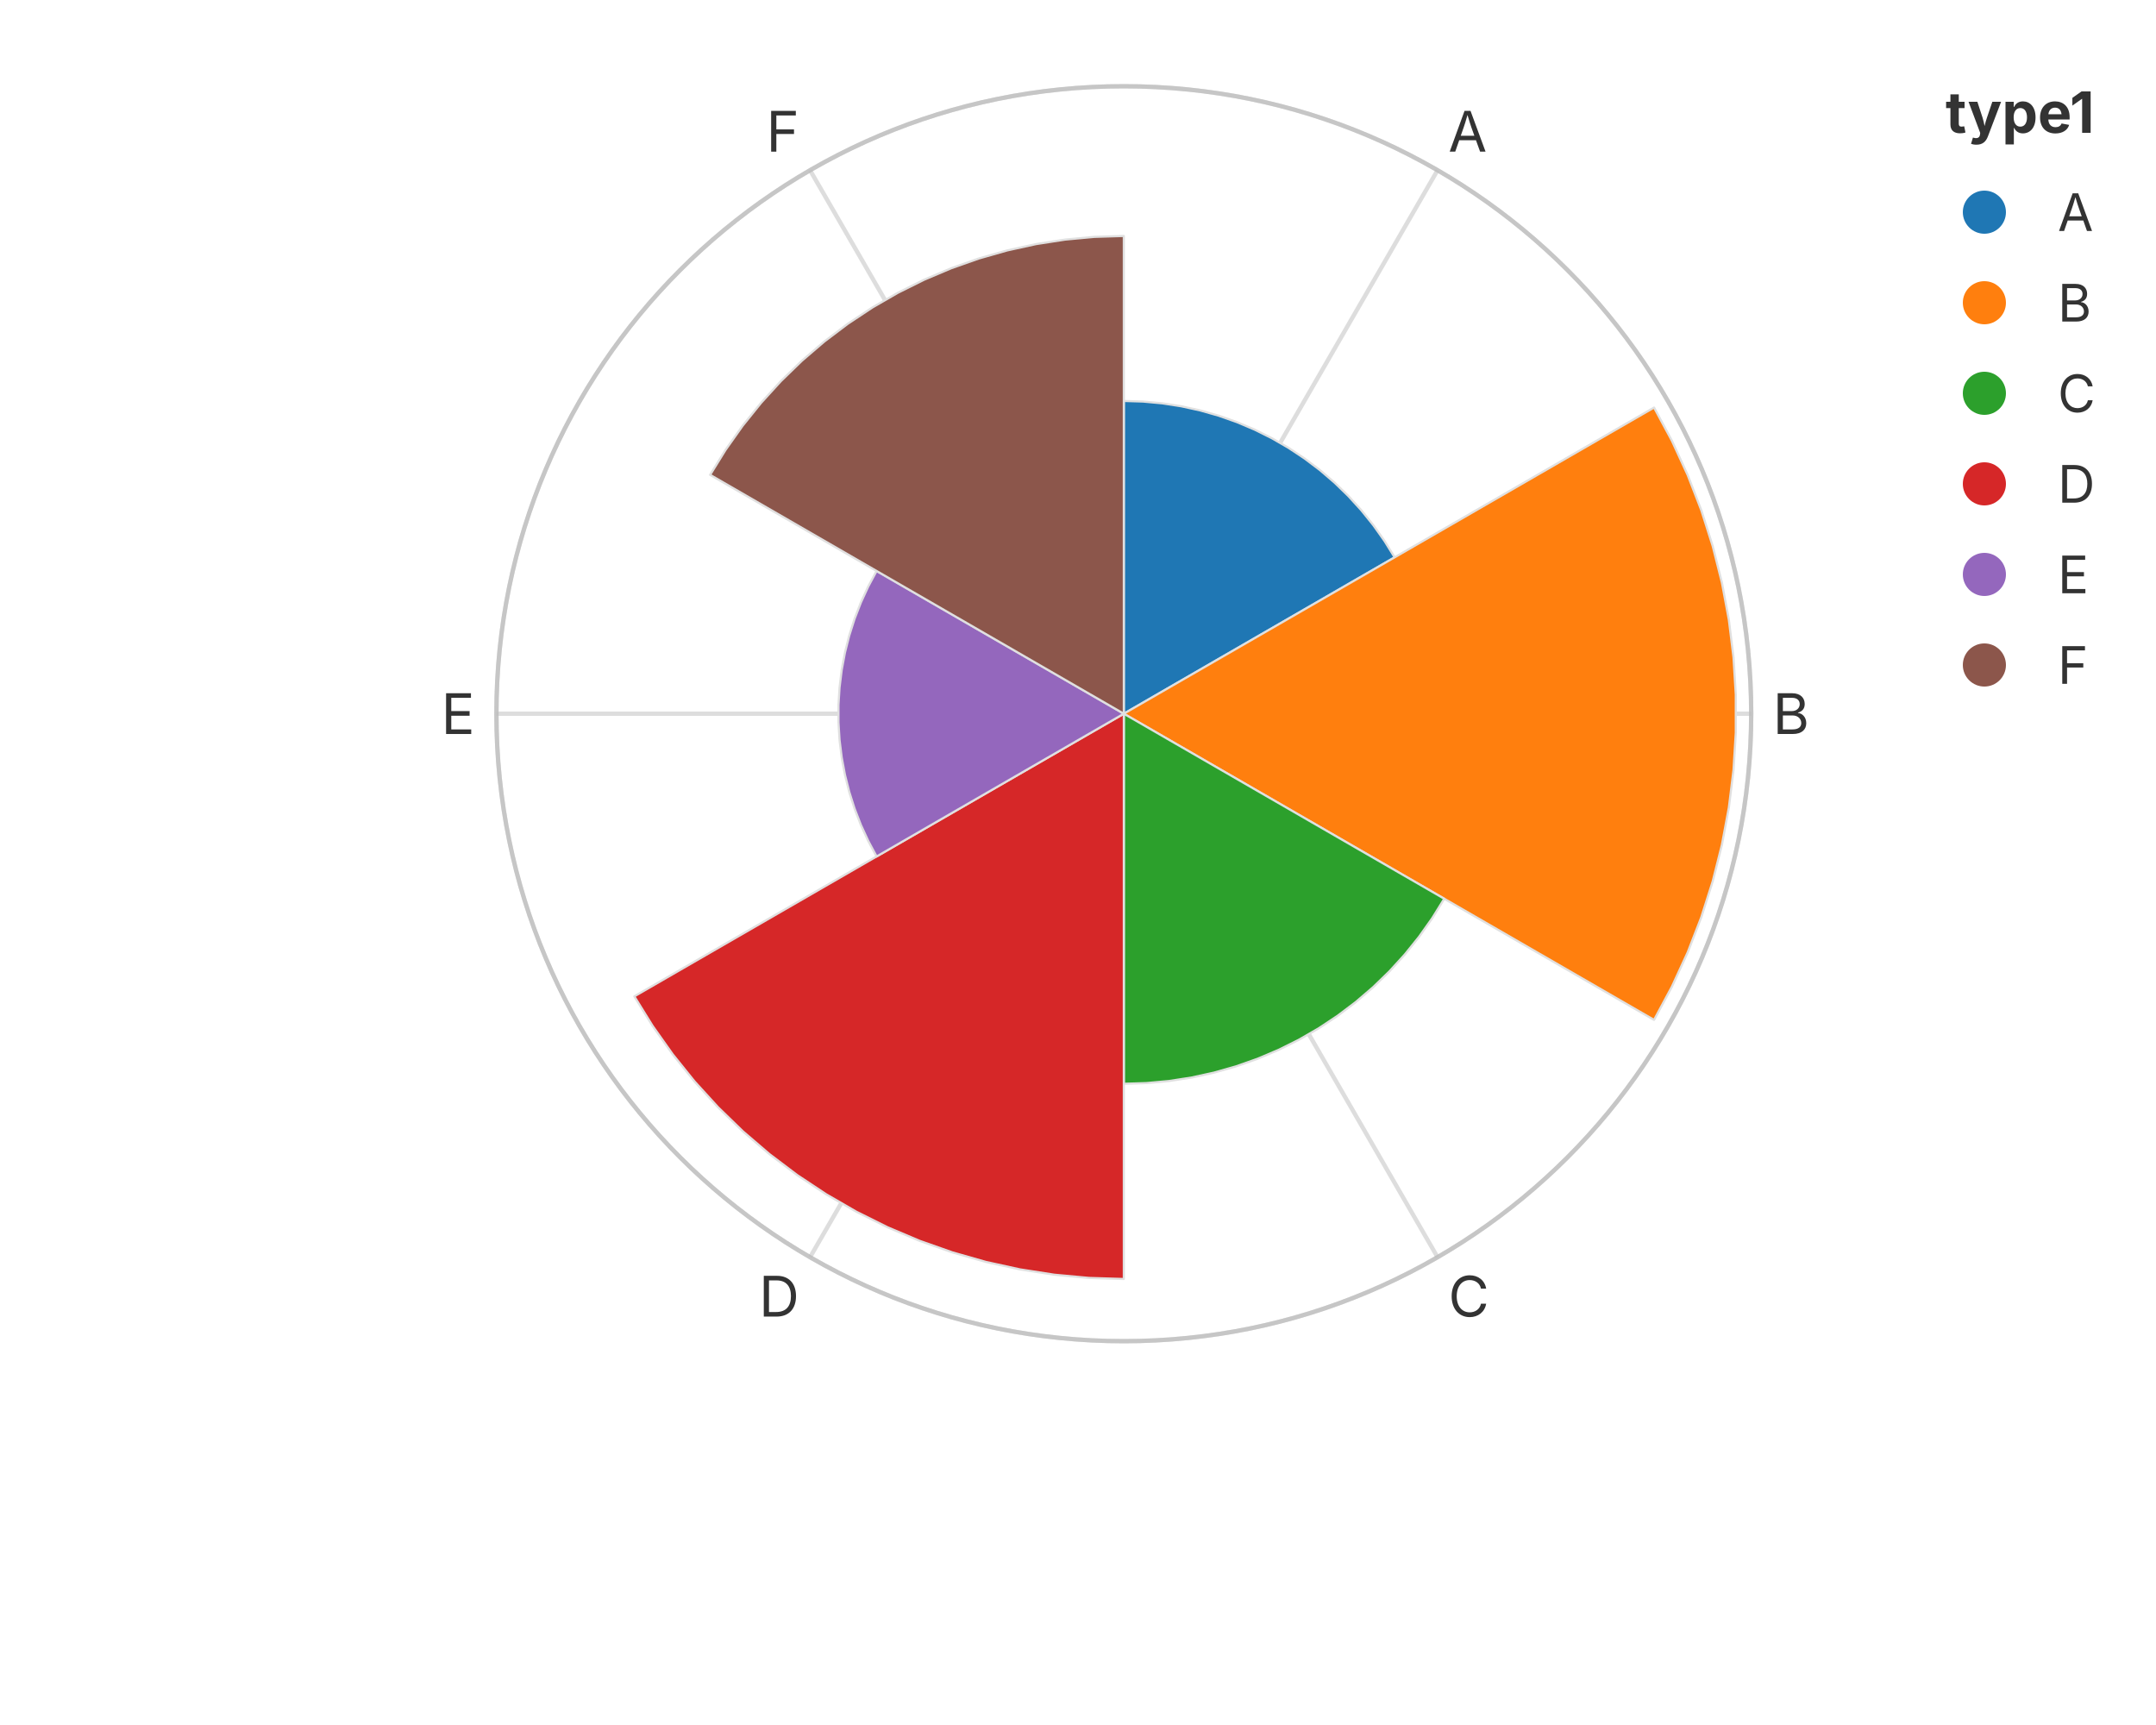
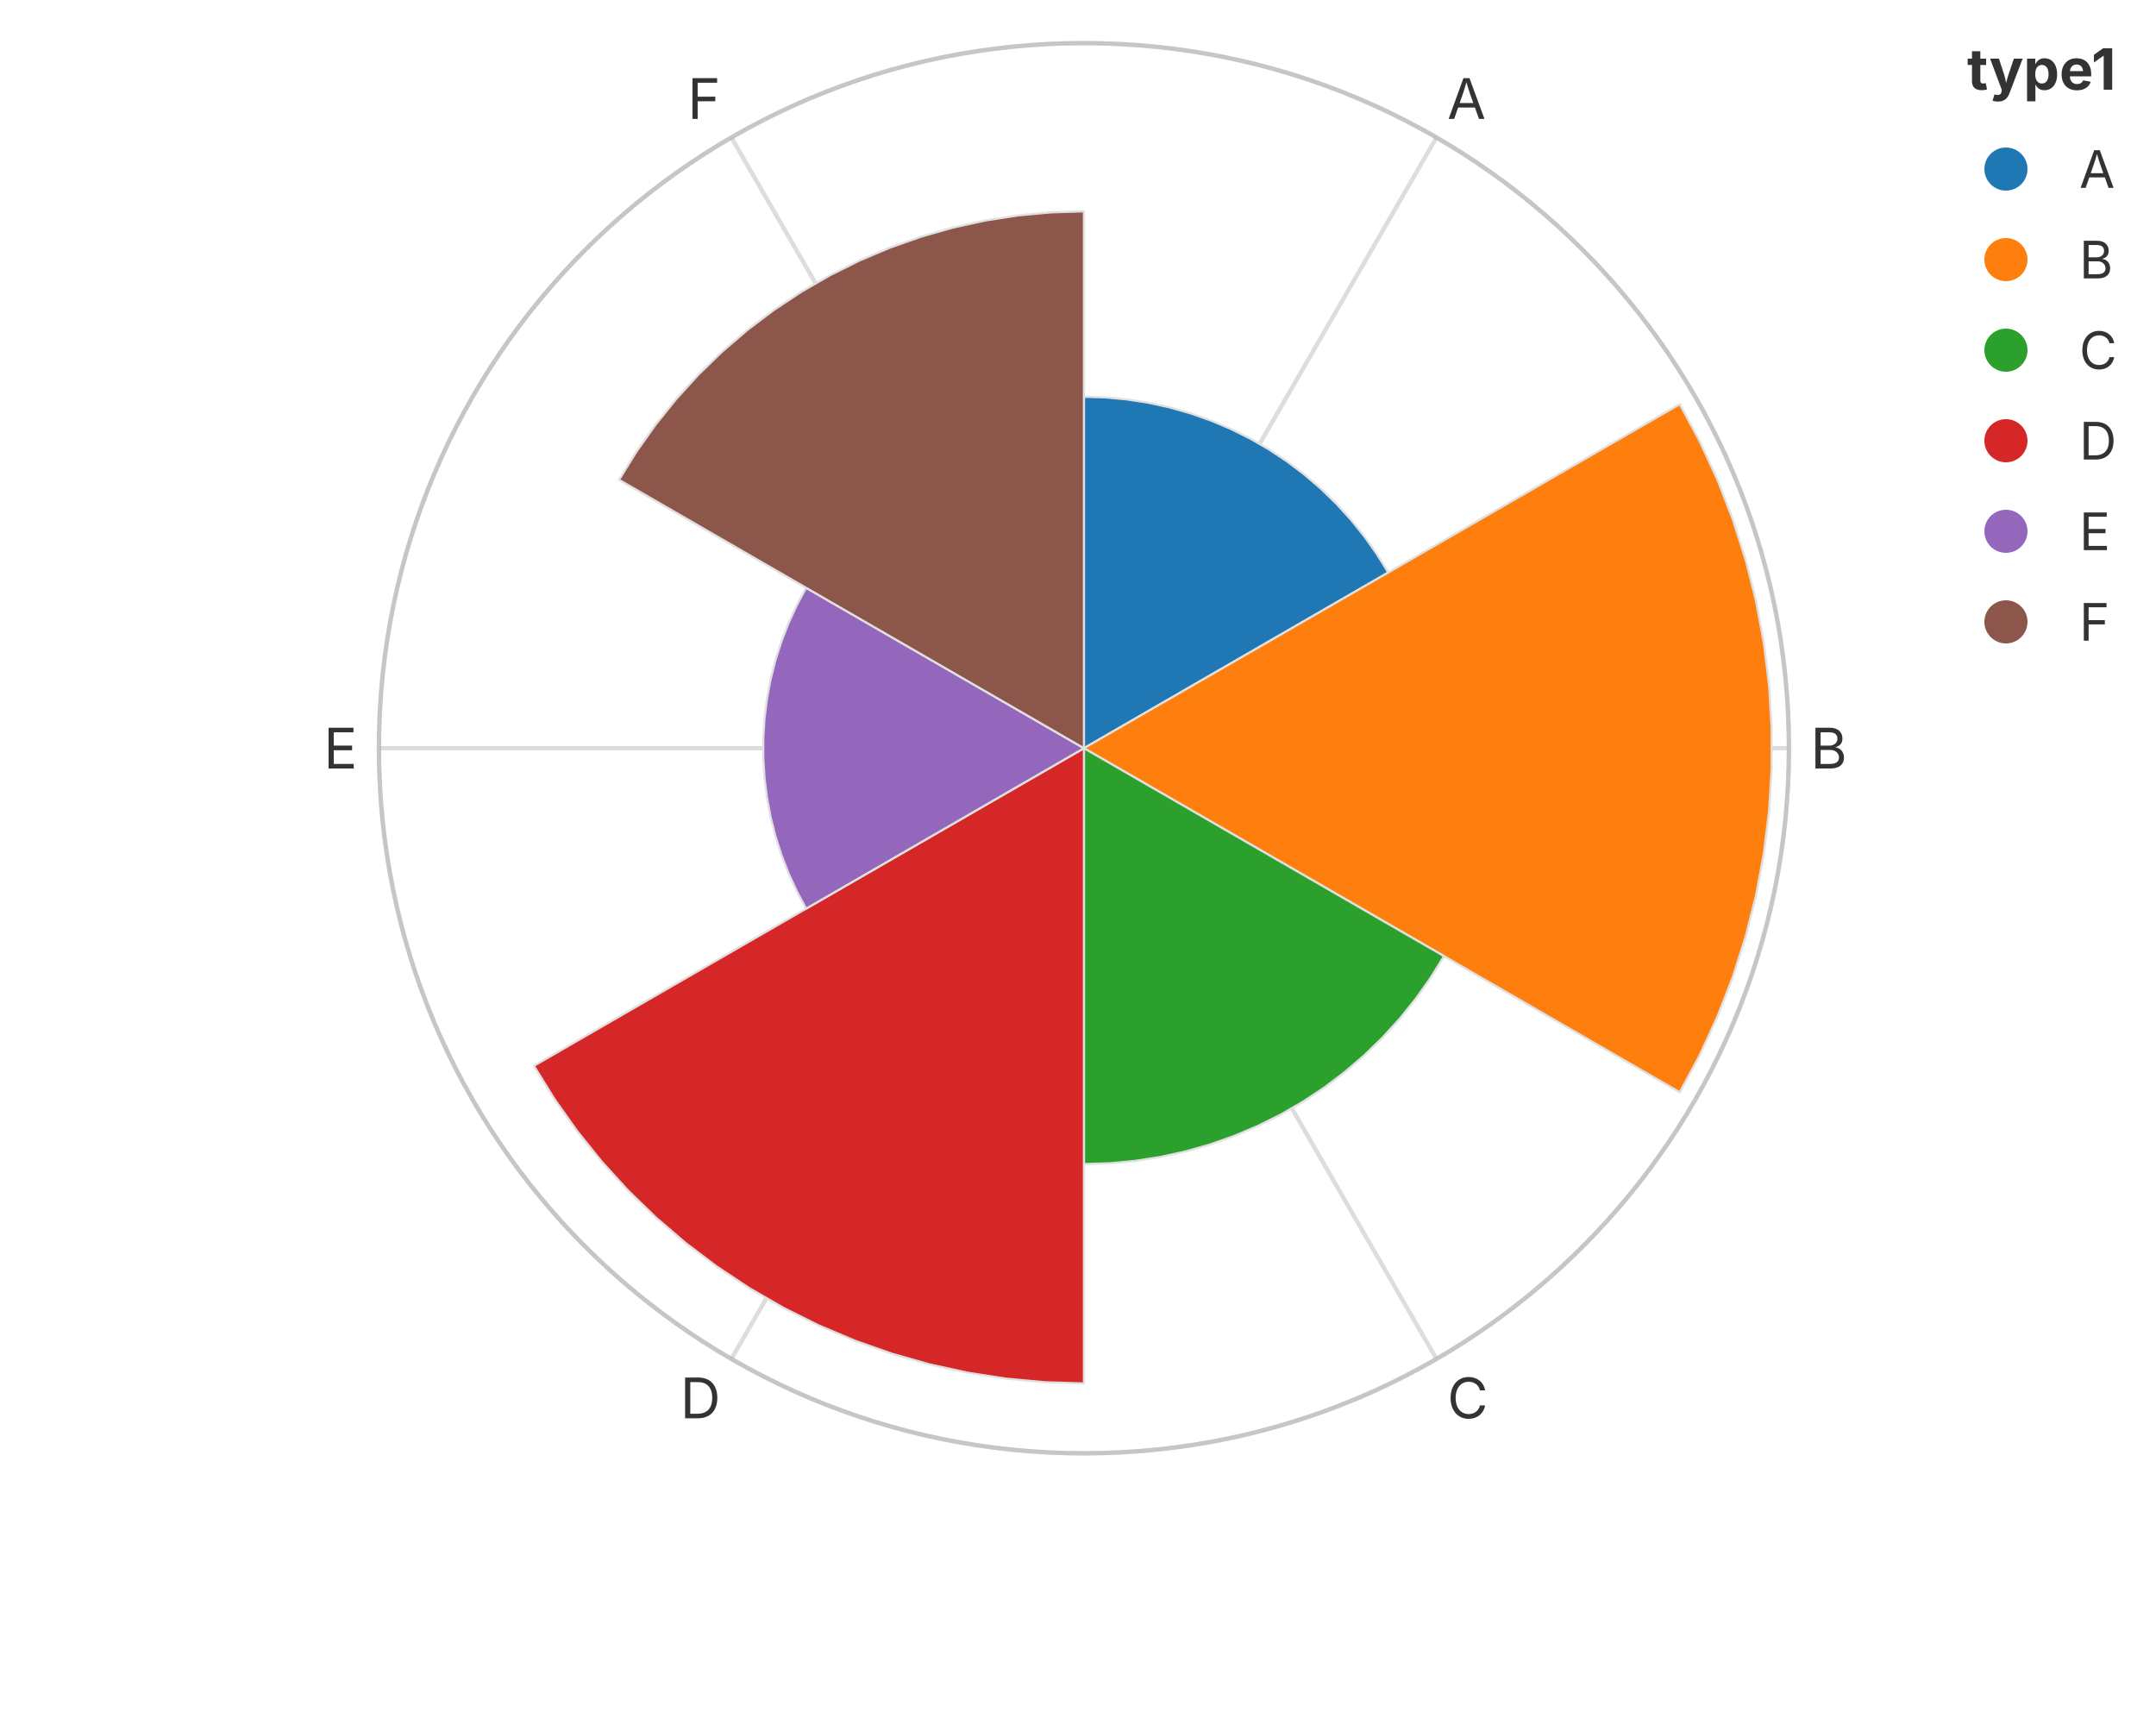
<svg xmlns="http://www.w3.org/2000/svg" width="500" height="400" viewBox="0 0 500 400">
  <rect x="0.000" y="0.000" width="500.000" height="400.000" fill="rgba(255,255,255,1.000)" stroke="none" stroke-width="0.000" fill-opacity="1.000" stroke-opacity="1.000" />
-   <circle cx="260.625" cy="165.500" r="145.500" fill="none" stroke="rgba(189,189,189,1.000)" stroke-width="1.000" fill-opacity="0.700" stroke-opacity="0.700" />
-   <line x1="260.625" y1="165.500" x2="333.375" y2="39.493" stroke="rgba(189,189,189,1.000)" stroke-width="1.000" stroke-opacity="0.500" />
-   <line x1="260.625" y1="165.500" x2="406.125" y2="165.500" stroke="rgba(189,189,189,1.000)" stroke-width="1.000" stroke-opacity="0.500" />
-   <line x1="260.625" y1="165.500" x2="333.375" y2="291.507" stroke="rgba(189,189,189,1.000)" stroke-width="1.000" stroke-opacity="0.500" />
-   <line x1="260.625" y1="165.500" x2="187.875" y2="291.507" stroke="rgba(189,189,189,1.000)" stroke-width="1.000" stroke-opacity="0.500" />
-   <line x1="260.625" y1="165.500" x2="115.125" y2="165.500" stroke="rgba(189,189,189,1.000)" stroke-width="1.000" stroke-opacity="0.500" />
-   <line x1="260.625" y1="165.500" x2="187.875" y2="39.493" stroke="rgba(189,189,189,1.000)" stroke-width="1.000" stroke-opacity="0.500" />
+   <circle cx="251.375" cy="173.500" r="163.500" fill="none" stroke="rgba(189,189,189,1.000)" stroke-width="1.000" fill-opacity="0.700" stroke-opacity="0.700" />
+   <line x1="251.375" y1="173.500" x2="333.125" y2="31.905" stroke="rgba(189,189,189,1.000)" stroke-width="1.000" stroke-opacity="0.500" />
+   <line x1="251.375" y1="173.500" x2="414.875" y2="173.500" stroke="rgba(189,189,189,1.000)" stroke-width="1.000" stroke-opacity="0.500" />
+   <line x1="251.375" y1="173.500" x2="333.125" y2="315.095" stroke="rgba(189,189,189,1.000)" stroke-width="1.000" stroke-opacity="0.500" />
+   <line x1="251.375" y1="173.500" x2="169.625" y2="315.095" stroke="rgba(189,189,189,1.000)" stroke-width="1.000" stroke-opacity="0.500" />
+   <line x1="251.375" y1="173.500" x2="87.875" y2="173.500" stroke="rgba(189,189,189,1.000)" stroke-width="1.000" stroke-opacity="0.500" />
+   <line x1="251.375" y1="173.500" x2="169.625" y2="31.905" stroke="rgba(189,189,189,1.000)" stroke-width="1.000" stroke-opacity="0.500" />
  <defs>
    <clipPath id="plot-clip-area-0">
-       <rect x="85.050" y="20.000" width="351.150" height="291.000" />
+       <rect x="61.550" y="10.000" width="379.650" height="327.000" />
    </clipPath>
  </defs>
  <g clip-path="url(#plot-clip-area-0)">
-     <path d="M 260.625 165.500 L 260.625 92.976 L 265.090 93.114 L 269.537 93.526 L 273.951 94.211 L 278.315 95.167 L 282.611 96.389 L 286.824 97.874 L 290.937 99.615 L 294.936 101.606 L 298.804 103.839 L 302.527 106.306 L 306.092 108.998 L 309.484 111.904 L 312.691 115.014 L 315.700 118.315 L 318.500 121.795 L 321.081 125.440 L 323.432 129.238 L 260.625 165.500 L 260.625 165.500 L 260.625 165.500 L 260.625 165.500 L 260.625 165.500 L 260.625 165.500 L 260.625 165.500 L 260.625 165.500 L 260.625 165.500 L 260.625 165.500 L 260.625 165.500 L 260.625 165.500 L 260.625 165.500 L 260.625 165.500 L 260.625 165.500 L 260.625 165.500 L 260.625 165.500 Z" fill="rgba(31,119,180,1.000)" fill-opacity="1.000" stroke="rgba(224,224,224,1.000)" stroke-width="0.500" stroke-opacity="1.000" stroke-linejoin="round" stroke-linecap="round" />
-     <path d="M 260.625 165.500 L 383.595 94.503 L 387.732 102.208 L 391.388 110.153 L 394.547 118.308 L 397.198 126.642 L 399.331 135.123 L 400.938 143.719 L 402.013 152.398 L 402.551 161.127 L 402.551 169.873 L 402.013 178.602 L 400.938 187.281 L 399.331 195.877 L 397.198 204.358 L 394.547 212.692 L 391.388 220.847 L 387.732 228.792 L 383.595 236.497 L 260.625 165.500 L 260.625 165.500 L 260.625 165.500 L 260.625 165.500 L 260.625 165.500 L 260.625 165.500 L 260.625 165.500 L 260.625 165.500 L 260.625 165.500 L 260.625 165.500 L 260.625 165.500 L 260.625 165.500 L 260.625 165.500 L 260.625 165.500 L 260.625 165.500 L 260.625 165.500 L 260.625 165.500 Z" fill="rgba(255,127,14,1.000)" fill-opacity="1.000" stroke="rgba(224,224,224,1.000)" stroke-width="0.500" stroke-opacity="1.000" stroke-linejoin="round" stroke-linecap="round" />
-     <path d="M 260.625 165.500 L 334.940 208.406 L 332.157 212.899 L 329.104 217.213 L 325.790 221.330 L 322.230 225.236 L 318.436 228.915 L 314.422 232.354 L 310.204 235.539 L 305.799 238.458 L 301.222 241.101 L 296.491 243.457 L 291.624 245.517 L 286.639 247.273 L 281.556 248.719 L 276.393 249.850 L 271.170 250.661 L 265.908 251.148 L 260.625 251.311 L 260.625 165.500 L 260.625 165.500 L 260.625 165.500 L 260.625 165.500 L 260.625 165.500 L 260.625 165.500 L 260.625 165.500 L 260.625 165.500 L 260.625 165.500 L 260.625 165.500 L 260.625 165.500 L 260.625 165.500 L 260.625 165.500 L 260.625 165.500 L 260.625 165.500 L 260.625 165.500 L 260.625 165.500 Z" fill="rgba(44,160,44,1.000)" fill-opacity="1.000" stroke="rgba(224,224,224,1.000)" stroke-width="0.500" stroke-opacity="1.000" stroke-linejoin="round" stroke-linecap="round" />
-     <path d="M 260.625 165.500 L 260.625 296.579 L 252.556 296.330 L 244.517 295.585 L 236.539 294.347 L 228.653 292.620 L 220.888 290.410 L 213.274 287.727 L 205.839 284.581 L 198.612 280.982 L 191.621 276.945 L 184.891 272.486 L 178.449 267.621 L 172.318 262.368 L 166.522 256.748 L 161.083 250.782 L 156.022 244.493 L 151.357 237.903 L 147.107 231.039 L 260.625 165.500 L 260.625 165.500 L 260.625 165.500 L 260.625 165.500 L 260.625 165.500 L 260.625 165.500 L 260.625 165.500 L 260.625 165.500 L 260.625 165.500 L 260.625 165.500 L 260.625 165.500 L 260.625 165.500 L 260.625 165.500 L 260.625 165.500 L 260.625 165.500 L 260.625 165.500 L 260.625 165.500 Z" fill="rgba(214,39,40,1.000)" fill-opacity="1.000" stroke="rgba(224,224,224,1.000)" stroke-width="0.500" stroke-opacity="1.000" stroke-linejoin="round" stroke-linecap="round" />
-     <path d="M 260.625 165.500 L 203.290 198.602 L 201.361 195.010 L 199.657 191.306 L 198.184 187.503 L 196.948 183.618 L 195.953 179.663 L 195.204 175.655 L 194.703 171.609 L 194.452 167.539 L 194.452 163.461 L 194.703 159.391 L 195.204 155.345 L 195.953 151.337 L 196.948 147.382 L 198.184 143.497 L 199.657 139.694 L 201.361 135.990 L 203.290 132.398 L 260.625 165.500 L 260.625 165.500 L 260.625 165.500 L 260.625 165.500 L 260.625 165.500 L 260.625 165.500 L 260.625 165.500 L 260.625 165.500 L 260.625 165.500 L 260.625 165.500 L 260.625 165.500 L 260.625 165.500 L 260.625 165.500 L 260.625 165.500 L 260.625 165.500 L 260.625 165.500 L 260.625 165.500 Z" fill="rgba(148,103,189,1.000)" fill-opacity="1.000" stroke="rgba(224,224,224,1.000)" stroke-width="0.500" stroke-opacity="1.000" stroke-linejoin="round" stroke-linecap="round" />
-     <path d="M 260.625 165.500 L 164.685 110.109 L 168.277 104.308 L 172.219 98.739 L 176.497 93.423 L 181.093 88.381 L 185.992 83.631 L 191.173 79.192 L 196.618 75.080 L 202.306 71.311 L 208.215 67.900 L 214.323 64.859 L 220.606 62.199 L 227.041 59.931 L 233.604 58.064 L 240.269 56.604 L 247.011 55.558 L 253.805 54.928 L 260.625 54.718 L 260.625 165.500 L 260.625 165.500 L 260.625 165.500 L 260.625 165.500 L 260.625 165.500 L 260.625 165.500 L 260.625 165.500 L 260.625 165.500 L 260.625 165.500 L 260.625 165.500 L 260.625 165.500 L 260.625 165.500 L 260.625 165.500 L 260.625 165.500 L 260.625 165.500 L 260.625 165.500 L 260.625 165.500 Z" fill="rgba(140,86,75,1.000)" fill-opacity="1.000" stroke="rgba(224,224,224,1.000)" stroke-width="0.500" stroke-opacity="1.000" stroke-linejoin="round" stroke-linecap="round" />
+     <path d="M 251.375 173.500 L 251.375 92.004 L 256.392 92.159 L 261.390 92.622 L 266.350 93.392 L 271.253 94.466 L 276.081 95.839 L 280.815 97.507 L 285.437 99.464 L 289.930 101.701 L 294.277 104.211 L 298.461 106.983 L 302.467 110.008 L 306.278 113.274 L 309.882 116.768 L 313.263 120.477 L 316.410 124.388 L 319.310 128.485 L 321.952 132.752 L 251.375 173.500 L 251.375 173.500 L 251.375 173.500 L 251.375 173.500 L 251.375 173.500 L 251.375 173.500 L 251.375 173.500 L 251.375 173.500 L 251.375 173.500 L 251.375 173.500 L 251.375 173.500 L 251.375 173.500 L 251.375 173.500 L 251.375 173.500 L 251.375 173.500 L 251.375 173.500 L 251.375 173.500 Z" fill="rgba(31,119,180,1.000)" fill-opacity="1.000" stroke="rgba(224,224,224,1.000)" stroke-width="0.500" stroke-opacity="1.000" stroke-linejoin="round" stroke-linecap="round" />
+     <path d="M 251.375 173.500 L 389.558 93.720 L 394.207 102.378 L 398.314 111.306 L 401.864 120.470 L 404.844 129.834 L 407.241 139.365 L 409.046 149.025 L 410.254 158.778 L 410.859 168.586 L 410.859 178.414 L 410.254 188.222 L 409.046 197.975 L 407.241 207.635 L 404.844 217.166 L 401.864 226.530 L 398.314 235.694 L 394.207 244.622 L 389.558 253.280 L 251.375 173.500 L 251.375 173.500 L 251.375 173.500 L 251.375 173.500 L 251.375 173.500 L 251.375 173.500 L 251.375 173.500 L 251.375 173.500 L 251.375 173.500 L 251.375 173.500 L 251.375 173.500 L 251.375 173.500 L 251.375 173.500 L 251.375 173.500 L 251.375 173.500 L 251.375 173.500 L 251.375 173.500 Z" fill="rgba(255,127,14,1.000)" fill-opacity="1.000" stroke="rgba(224,224,224,1.000)" stroke-width="0.500" stroke-opacity="1.000" stroke-linejoin="round" stroke-linecap="round" />
+     <path d="M 251.375 173.500 L 334.883 221.714 L 331.757 226.763 L 328.325 231.610 L 324.602 236.237 L 320.601 240.626 L 316.337 244.760 L 311.827 248.624 L 307.088 252.203 L 302.137 255.484 L 296.994 258.453 L 291.678 261.101 L 286.208 263.416 L 280.607 265.389 L 274.895 267.015 L 269.093 268.285 L 263.225 269.196 L 257.311 269.744 L 251.375 269.927 L 251.375 173.500 L 251.375 173.500 L 251.375 173.500 L 251.375 173.500 L 251.375 173.500 L 251.375 173.500 L 251.375 173.500 L 251.375 173.500 L 251.375 173.500 L 251.375 173.500 L 251.375 173.500 L 251.375 173.500 L 251.375 173.500 L 251.375 173.500 L 251.375 173.500 L 251.375 173.500 L 251.375 173.500 Z" fill="rgba(44,160,44,1.000)" fill-opacity="1.000" stroke="rgba(224,224,224,1.000)" stroke-width="0.500" stroke-opacity="1.000" stroke-linejoin="round" stroke-linecap="round" />
+     <path d="M 251.375 173.500 L 251.375 320.795 L 242.307 320.515 L 233.274 319.678 L 224.310 318.287 L 215.448 316.346 L 206.722 313.863 L 198.166 310.848 L 189.812 307.312 L 181.691 303.268 L 173.834 298.733 L 166.272 293.721 L 159.032 288.254 L 152.143 282.352 L 145.630 276.037 L 139.519 269.333 L 133.831 262.265 L 128.590 254.860 L 123.814 247.147 L 251.375 173.500 L 251.375 173.500 L 251.375 173.500 L 251.375 173.500 L 251.375 173.500 L 251.375 173.500 L 251.375 173.500 L 251.375 173.500 L 251.375 173.500 L 251.375 173.500 L 251.375 173.500 L 251.375 173.500 L 251.375 173.500 L 251.375 173.500 L 251.375 173.500 L 251.375 173.500 L 251.375 173.500 Z" fill="rgba(214,39,40,1.000)" fill-opacity="1.000" stroke="rgba(224,224,224,1.000)" stroke-width="0.500" stroke-opacity="1.000" stroke-linejoin="round" stroke-linecap="round" />
+     <path d="M 251.375 173.500 L 186.947 210.698 L 184.779 206.661 L 182.864 202.498 L 181.209 198.226 L 179.820 193.859 L 178.702 189.416 L 177.860 184.912 L 177.297 180.364 L 177.015 175.791 L 177.015 171.209 L 177.297 166.636 L 177.860 162.088 L 178.702 157.584 L 179.820 153.141 L 181.209 148.774 L 182.864 144.502 L 184.779 140.339 L 186.947 136.302 L 251.375 173.500 L 251.375 173.500 L 251.375 173.500 L 251.375 173.500 L 251.375 173.500 L 251.375 173.500 L 251.375 173.500 L 251.375 173.500 L 251.375 173.500 L 251.375 173.500 L 251.375 173.500 L 251.375 173.500 L 251.375 173.500 L 251.375 173.500 L 251.375 173.500 L 251.375 173.500 L 251.375 173.500 Z" fill="rgba(148,103,189,1.000)" fill-opacity="1.000" stroke="rgba(224,224,224,1.000)" stroke-width="0.500" stroke-opacity="1.000" stroke-linejoin="round" stroke-linecap="round" />
+     <path d="M 251.375 173.500 L 143.566 111.257 L 147.603 104.738 L 152.032 98.480 L 156.839 92.507 L 162.004 86.841 L 167.509 81.503 L 173.331 76.515 L 179.450 71.894 L 185.841 67.659 L 192.481 63.826 L 199.344 60.408 L 206.405 57.420 L 213.637 54.871 L 221.011 52.773 L 228.501 51.133 L 236.077 49.957 L 243.711 49.249 L 251.375 49.013 L 251.375 173.500 L 251.375 173.500 L 251.375 173.500 L 251.375 173.500 L 251.375 173.500 L 251.375 173.500 L 251.375 173.500 L 251.375 173.500 L 251.375 173.500 L 251.375 173.500 L 251.375 173.500 L 251.375 173.500 L 251.375 173.500 L 251.375 173.500 L 251.375 173.500 L 251.375 173.500 L 251.375 173.500 Z" fill="rgba(140,86,75,1.000)" fill-opacity="1.000" stroke="rgba(224,224,224,1.000)" stroke-width="0.500" stroke-opacity="1.000" stroke-linejoin="round" stroke-linecap="round" />
  </g>
-   <circle cx="260.625" cy="165.500" r="145.500" fill="none" stroke="rgba(189,189,189,1.000)" stroke-width="1.000" fill-opacity="0.500" stroke-opacity="0.500" />
-   <text x="335.875" y="35.163" font-size="13.0" font-family="Inter, -apple-system, BlinkMacSystemFont, 'Segoe UI', Roboto, Helvetica, Arial, 'PingFang SC', 'Microsoft YaHei', Ubuntu, Cantarell, 'Noto Sans', sans-serif" fill="rgba(51,51,51,1.000)" fill-opacity="1.000" text-anchor="start" font-weight="normal" dominant-baseline="auto" transform="rotate(0 335.875 35.163)">A</text>
-   <text x="411.125" y="165.500" font-size="13.0" font-family="Inter, -apple-system, BlinkMacSystemFont, 'Segoe UI', Roboto, Helvetica, Arial, 'PingFang SC', 'Microsoft YaHei', Ubuntu, Cantarell, 'Noto Sans', sans-serif" fill="rgba(51,51,51,1.000)" fill-opacity="1.000" text-anchor="start" font-weight="normal" dominant-baseline="middle" transform="rotate(0 411.125 165.500)">B</text>
-   <text x="335.875" y="295.837" font-size="13.0" font-family="Inter, -apple-system, BlinkMacSystemFont, 'Segoe UI', Roboto, Helvetica, Arial, 'PingFang SC', 'Microsoft YaHei', Ubuntu, Cantarell, 'Noto Sans', sans-serif" fill="rgba(51,51,51,1.000)" fill-opacity="1.000" text-anchor="start" font-weight="normal" dominant-baseline="hanging" transform="rotate(0 335.875 295.837)">C</text>
-   <text x="185.375" y="295.837" font-size="13.0" font-family="Inter, -apple-system, BlinkMacSystemFont, 'Segoe UI', Roboto, Helvetica, Arial, 'PingFang SC', 'Microsoft YaHei', Ubuntu, Cantarell, 'Noto Sans', sans-serif" fill="rgba(51,51,51,1.000)" fill-opacity="1.000" text-anchor="end" font-weight="normal" dominant-baseline="hanging" transform="rotate(0 185.375 295.837)">D</text>
-   <text x="110.125" y="165.500" font-size="13.0" font-family="Inter, -apple-system, BlinkMacSystemFont, 'Segoe UI', Roboto, Helvetica, Arial, 'PingFang SC', 'Microsoft YaHei', Ubuntu, Cantarell, 'Noto Sans', sans-serif" fill="rgba(51,51,51,1.000)" fill-opacity="1.000" text-anchor="end" font-weight="normal" dominant-baseline="middle" transform="rotate(0 110.125 165.500)">E</text>
-   <text x="185.375" y="35.163" font-size="13.0" font-family="Inter, -apple-system, BlinkMacSystemFont, 'Segoe UI', Roboto, Helvetica, Arial, 'PingFang SC', 'Microsoft YaHei', Ubuntu, Cantarell, 'Noto Sans', sans-serif" fill="rgba(51,51,51,1.000)" fill-opacity="1.000" text-anchor="end" font-weight="normal" dominant-baseline="auto" transform="rotate(0 185.375 35.163)">F</text>
+   <circle cx="251.375" cy="173.500" r="163.500" fill="none" stroke="rgba(189,189,189,1.000)" stroke-width="1.000" fill-opacity="0.500" stroke-opacity="0.500" />
+   <text x="335.625" y="27.575" font-size="13.0" font-family="Inter, -apple-system, BlinkMacSystemFont, 'Segoe UI', Roboto, Helvetica, Arial, 'PingFang SC', 'Microsoft YaHei', Ubuntu, Cantarell, 'Noto Sans', sans-serif" fill="rgba(51,51,51,1.000)" fill-opacity="1.000" text-anchor="start" font-weight="normal" dominant-baseline="auto" transform="rotate(0 335.625 27.575)">A</text>
+   <text x="419.875" y="173.500" font-size="13.0" font-family="Inter, -apple-system, BlinkMacSystemFont, 'Segoe UI', Roboto, Helvetica, Arial, 'PingFang SC', 'Microsoft YaHei', Ubuntu, Cantarell, 'Noto Sans', sans-serif" fill="rgba(51,51,51,1.000)" fill-opacity="1.000" text-anchor="start" font-weight="normal" dominant-baseline="middle" transform="rotate(0 419.875 173.500)">B</text>
+   <text x="335.625" y="319.425" font-size="13.0" font-family="Inter, -apple-system, BlinkMacSystemFont, 'Segoe UI', Roboto, Helvetica, Arial, 'PingFang SC', 'Microsoft YaHei', Ubuntu, Cantarell, 'Noto Sans', sans-serif" fill="rgba(51,51,51,1.000)" fill-opacity="1.000" text-anchor="start" font-weight="normal" dominant-baseline="hanging" transform="rotate(0 335.625 319.425)">C</text>
+   <text x="167.125" y="319.425" font-size="13.0" font-family="Inter, -apple-system, BlinkMacSystemFont, 'Segoe UI', Roboto, Helvetica, Arial, 'PingFang SC', 'Microsoft YaHei', Ubuntu, Cantarell, 'Noto Sans', sans-serif" fill="rgba(51,51,51,1.000)" fill-opacity="1.000" text-anchor="end" font-weight="normal" dominant-baseline="hanging" transform="rotate(0 167.125 319.425)">D</text>
+   <text x="82.875" y="173.500" font-size="13.0" font-family="Inter, -apple-system, BlinkMacSystemFont, 'Segoe UI', Roboto, Helvetica, Arial, 'PingFang SC', 'Microsoft YaHei', Ubuntu, Cantarell, 'Noto Sans', sans-serif" fill="rgba(51,51,51,1.000)" fill-opacity="1.000" text-anchor="end" font-weight="normal" dominant-baseline="middle" transform="rotate(0 82.875 173.500)">E</text>
+   <text x="167.125" y="27.575" font-size="13.0" font-family="Inter, -apple-system, BlinkMacSystemFont, 'Segoe UI', Roboto, Helvetica, Arial, 'PingFang SC', 'Microsoft YaHei', Ubuntu, Cantarell, 'Noto Sans', sans-serif" fill="rgba(51,51,51,1.000)" fill-opacity="1.000" text-anchor="end" font-weight="normal" dominant-baseline="auto" transform="rotate(0 167.125 27.575)">F</text>
  <defs>
    <clipPath id="plot-clip-area-1">
-       <rect x="436.200" y="0.000" width="63.800" height="400.000" />
+       <rect x="441.200" y="0.000" width="58.800" height="400.000" />
    </clipPath>
  </defs>
  <g clip-path="url(#plot-clip-area-1)">
-     <text x="451.200" y="26.000" font-size="13.2" font-family="Inter, -apple-system, BlinkMacSystemFont, 'Segoe UI', Roboto, Helvetica, Arial, 'PingFang SC', 'Microsoft YaHei', Ubuntu, Cantarell, 'Noto Sans', sans-serif" fill="rgba(51,51,51,1.000)" fill-opacity="1.000" text-anchor="start" font-weight="bold" dominant-baseline="central" transform="rotate(0 451.200 26.000)">type1</text>
-     <circle cx="460.200" cy="49.200" r="5.000" fill="rgba(31,119,180,1.000)" stroke="none" stroke-width="0.000" fill-opacity="1.000" stroke-opacity="1.000" />
-     <text x="477.200" y="49.200" font-size="12.0" font-family="Inter, -apple-system, BlinkMacSystemFont, 'Segoe UI', Roboto, Helvetica, Arial, 'PingFang SC', 'Microsoft YaHei', Ubuntu, Cantarell, 'Noto Sans', sans-serif" fill="rgba(51,51,51,1.000)" fill-opacity="1.000" text-anchor="start" font-weight="normal" dominant-baseline="central" transform="rotate(0 477.200 49.200)">A</text>
-     <circle cx="460.200" cy="70.200" r="5.000" fill="rgba(255,127,14,1.000)" stroke="none" stroke-width="0.000" fill-opacity="1.000" stroke-opacity="1.000" />
-     <text x="477.200" y="70.200" font-size="12.0" font-family="Inter, -apple-system, BlinkMacSystemFont, 'Segoe UI', Roboto, Helvetica, Arial, 'PingFang SC', 'Microsoft YaHei', Ubuntu, Cantarell, 'Noto Sans', sans-serif" fill="rgba(51,51,51,1.000)" fill-opacity="1.000" text-anchor="start" font-weight="normal" dominant-baseline="central" transform="rotate(0 477.200 70.200)">B</text>
-     <circle cx="460.200" cy="91.200" r="5.000" fill="rgba(44,160,44,1.000)" stroke="none" stroke-width="0.000" fill-opacity="1.000" stroke-opacity="1.000" />
-     <text x="477.200" y="91.200" font-size="12.0" font-family="Inter, -apple-system, BlinkMacSystemFont, 'Segoe UI', Roboto, Helvetica, Arial, 'PingFang SC', 'Microsoft YaHei', Ubuntu, Cantarell, 'Noto Sans', sans-serif" fill="rgba(51,51,51,1.000)" fill-opacity="1.000" text-anchor="start" font-weight="normal" dominant-baseline="central" transform="rotate(0 477.200 91.200)">C</text>
-     <circle cx="460.200" cy="112.200" r="5.000" fill="rgba(214,39,40,1.000)" stroke="none" stroke-width="0.000" fill-opacity="1.000" stroke-opacity="1.000" />
-     <text x="477.200" y="112.200" font-size="12.0" font-family="Inter, -apple-system, BlinkMacSystemFont, 'Segoe UI', Roboto, Helvetica, Arial, 'PingFang SC', 'Microsoft YaHei', Ubuntu, Cantarell, 'Noto Sans', sans-serif" fill="rgba(51,51,51,1.000)" fill-opacity="1.000" text-anchor="start" font-weight="normal" dominant-baseline="central" transform="rotate(0 477.200 112.200)">D</text>
-     <circle cx="460.200" cy="133.200" r="5.000" fill="rgba(148,103,189,1.000)" stroke="none" stroke-width="0.000" fill-opacity="1.000" stroke-opacity="1.000" />
-     <text x="477.200" y="133.200" font-size="12.0" font-family="Inter, -apple-system, BlinkMacSystemFont, 'Segoe UI', Roboto, Helvetica, Arial, 'PingFang SC', 'Microsoft YaHei', Ubuntu, Cantarell, 'Noto Sans', sans-serif" fill="rgba(51,51,51,1.000)" fill-opacity="1.000" text-anchor="start" font-weight="normal" dominant-baseline="central" transform="rotate(0 477.200 133.200)">E</text>
-     <circle cx="460.200" cy="154.200" r="5.000" fill="rgba(140,86,75,1.000)" stroke="none" stroke-width="0.000" fill-opacity="1.000" stroke-opacity="1.000" />
-     <text x="477.200" y="154.200" font-size="12.0" font-family="Inter, -apple-system, BlinkMacSystemFont, 'Segoe UI', Roboto, Helvetica, Arial, 'PingFang SC', 'Microsoft YaHei', Ubuntu, Cantarell, 'Noto Sans', sans-serif" fill="rgba(51,51,51,1.000)" fill-opacity="1.000" text-anchor="start" font-weight="normal" dominant-baseline="central" transform="rotate(0 477.200 154.200)">F</text>
+     <text x="456.200" y="16.000" font-size="13.2" font-family="Inter, -apple-system, BlinkMacSystemFont, 'Segoe UI', Roboto, Helvetica, Arial, 'PingFang SC', 'Microsoft YaHei', Ubuntu, Cantarell, 'Noto Sans', sans-serif" fill="rgba(51,51,51,1.000)" fill-opacity="1.000" text-anchor="start" font-weight="bold" dominant-baseline="central" transform="rotate(0 456.200 16.000)">type1</text>
+     <circle cx="465.200" cy="39.200" r="5.000" fill="rgba(31,119,180,1.000)" stroke="none" stroke-width="0.000" fill-opacity="1.000" stroke-opacity="1.000" />
+     <text x="482.200" y="39.200" font-size="12.0" font-family="Inter, -apple-system, BlinkMacSystemFont, 'Segoe UI', Roboto, Helvetica, Arial, 'PingFang SC', 'Microsoft YaHei', Ubuntu, Cantarell, 'Noto Sans', sans-serif" fill="rgba(51,51,51,1.000)" fill-opacity="1.000" text-anchor="start" font-weight="normal" dominant-baseline="central" transform="rotate(0 482.200 39.200)">A</text>
+     <circle cx="465.200" cy="60.200" r="5.000" fill="rgba(255,127,14,1.000)" stroke="none" stroke-width="0.000" fill-opacity="1.000" stroke-opacity="1.000" />
+     <text x="482.200" y="60.200" font-size="12.0" font-family="Inter, -apple-system, BlinkMacSystemFont, 'Segoe UI', Roboto, Helvetica, Arial, 'PingFang SC', 'Microsoft YaHei', Ubuntu, Cantarell, 'Noto Sans', sans-serif" fill="rgba(51,51,51,1.000)" fill-opacity="1.000" text-anchor="start" font-weight="normal" dominant-baseline="central" transform="rotate(0 482.200 60.200)">B</text>
+     <circle cx="465.200" cy="81.200" r="5.000" fill="rgba(44,160,44,1.000)" stroke="none" stroke-width="0.000" fill-opacity="1.000" stroke-opacity="1.000" />
+     <text x="482.200" y="81.200" font-size="12.0" font-family="Inter, -apple-system, BlinkMacSystemFont, 'Segoe UI', Roboto, Helvetica, Arial, 'PingFang SC', 'Microsoft YaHei', Ubuntu, Cantarell, 'Noto Sans', sans-serif" fill="rgba(51,51,51,1.000)" fill-opacity="1.000" text-anchor="start" font-weight="normal" dominant-baseline="central" transform="rotate(0 482.200 81.200)">C</text>
+     <circle cx="465.200" cy="102.200" r="5.000" fill="rgba(214,39,40,1.000)" stroke="none" stroke-width="0.000" fill-opacity="1.000" stroke-opacity="1.000" />
+     <text x="482.200" y="102.200" font-size="12.0" font-family="Inter, -apple-system, BlinkMacSystemFont, 'Segoe UI', Roboto, Helvetica, Arial, 'PingFang SC', 'Microsoft YaHei', Ubuntu, Cantarell, 'Noto Sans', sans-serif" fill="rgba(51,51,51,1.000)" fill-opacity="1.000" text-anchor="start" font-weight="normal" dominant-baseline="central" transform="rotate(0 482.200 102.200)">D</text>
+     <circle cx="465.200" cy="123.200" r="5.000" fill="rgba(148,103,189,1.000)" stroke="none" stroke-width="0.000" fill-opacity="1.000" stroke-opacity="1.000" />
+     <text x="482.200" y="123.200" font-size="12.0" font-family="Inter, -apple-system, BlinkMacSystemFont, 'Segoe UI', Roboto, Helvetica, Arial, 'PingFang SC', 'Microsoft YaHei', Ubuntu, Cantarell, 'Noto Sans', sans-serif" fill="rgba(51,51,51,1.000)" fill-opacity="1.000" text-anchor="start" font-weight="normal" dominant-baseline="central" transform="rotate(0 482.200 123.200)">E</text>
+     <circle cx="465.200" cy="144.200" r="5.000" fill="rgba(140,86,75,1.000)" stroke="none" stroke-width="0.000" fill-opacity="1.000" stroke-opacity="1.000" />
+     <text x="482.200" y="144.200" font-size="12.0" font-family="Inter, -apple-system, BlinkMacSystemFont, 'Segoe UI', Roboto, Helvetica, Arial, 'PingFang SC', 'Microsoft YaHei', Ubuntu, Cantarell, 'Noto Sans', sans-serif" fill="rgba(51,51,51,1.000)" fill-opacity="1.000" text-anchor="start" font-weight="normal" dominant-baseline="central" transform="rotate(0 482.200 144.200)">F</text>
  </g>
</svg>
